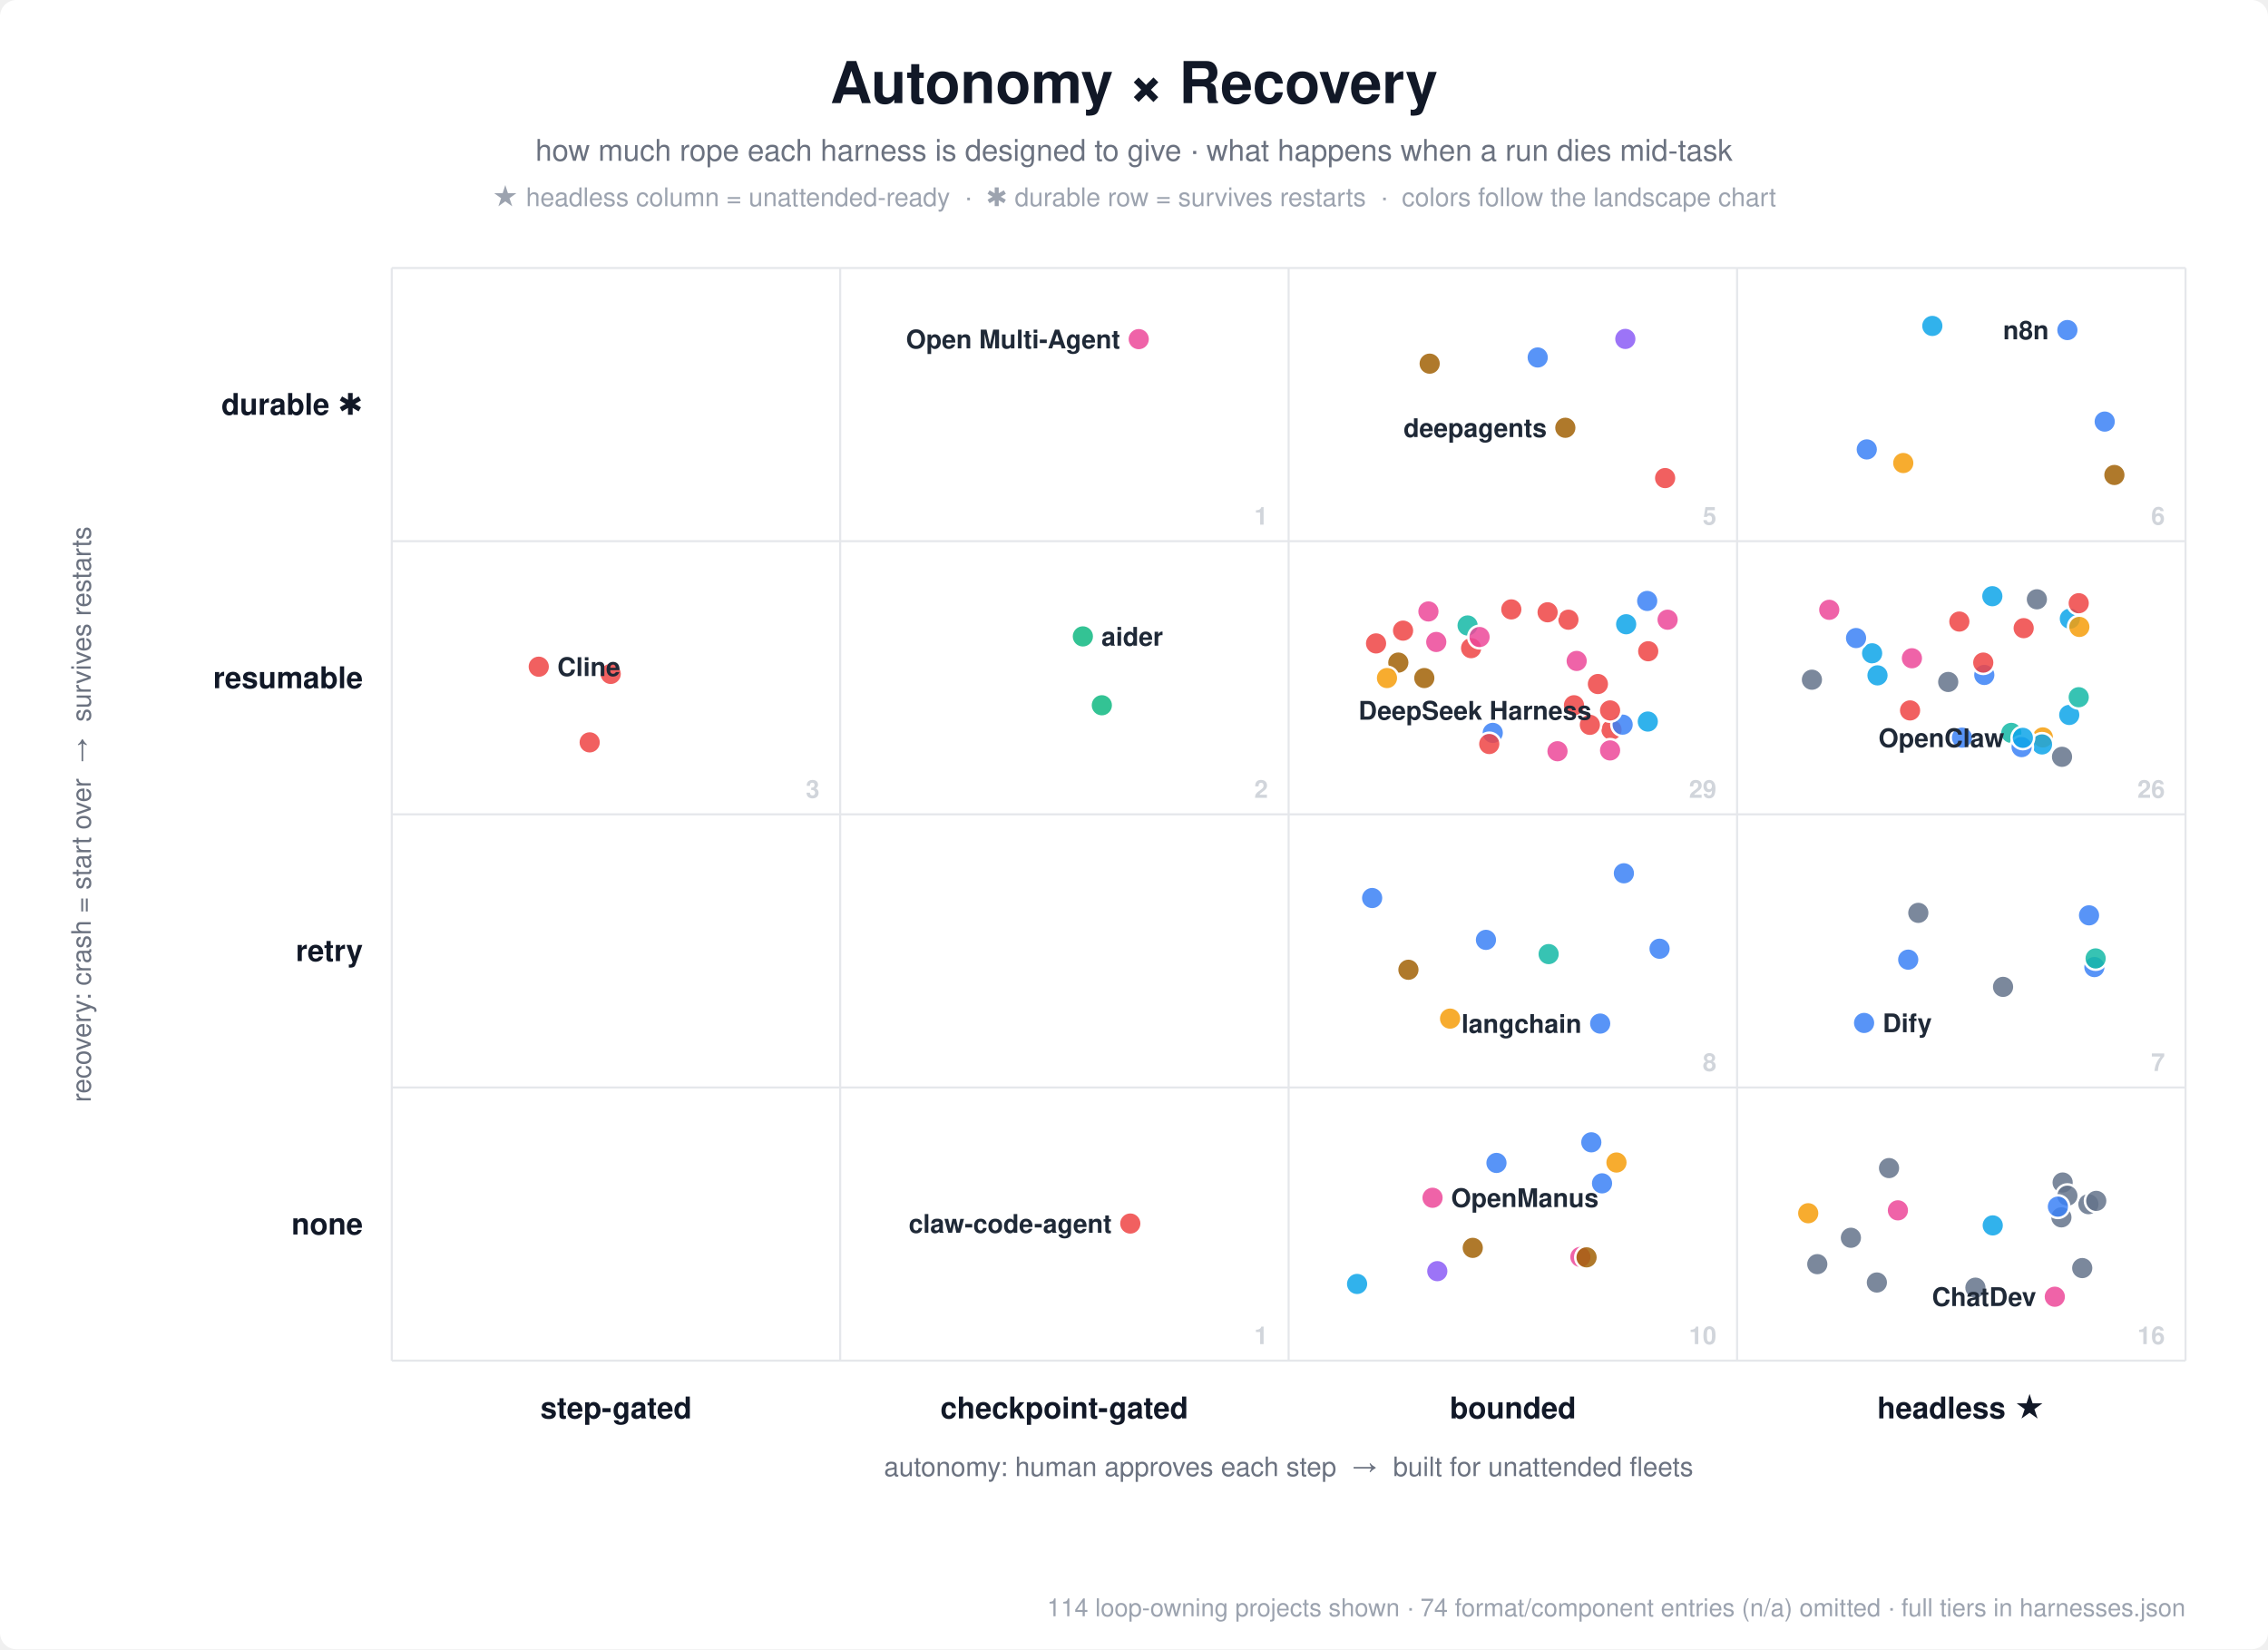
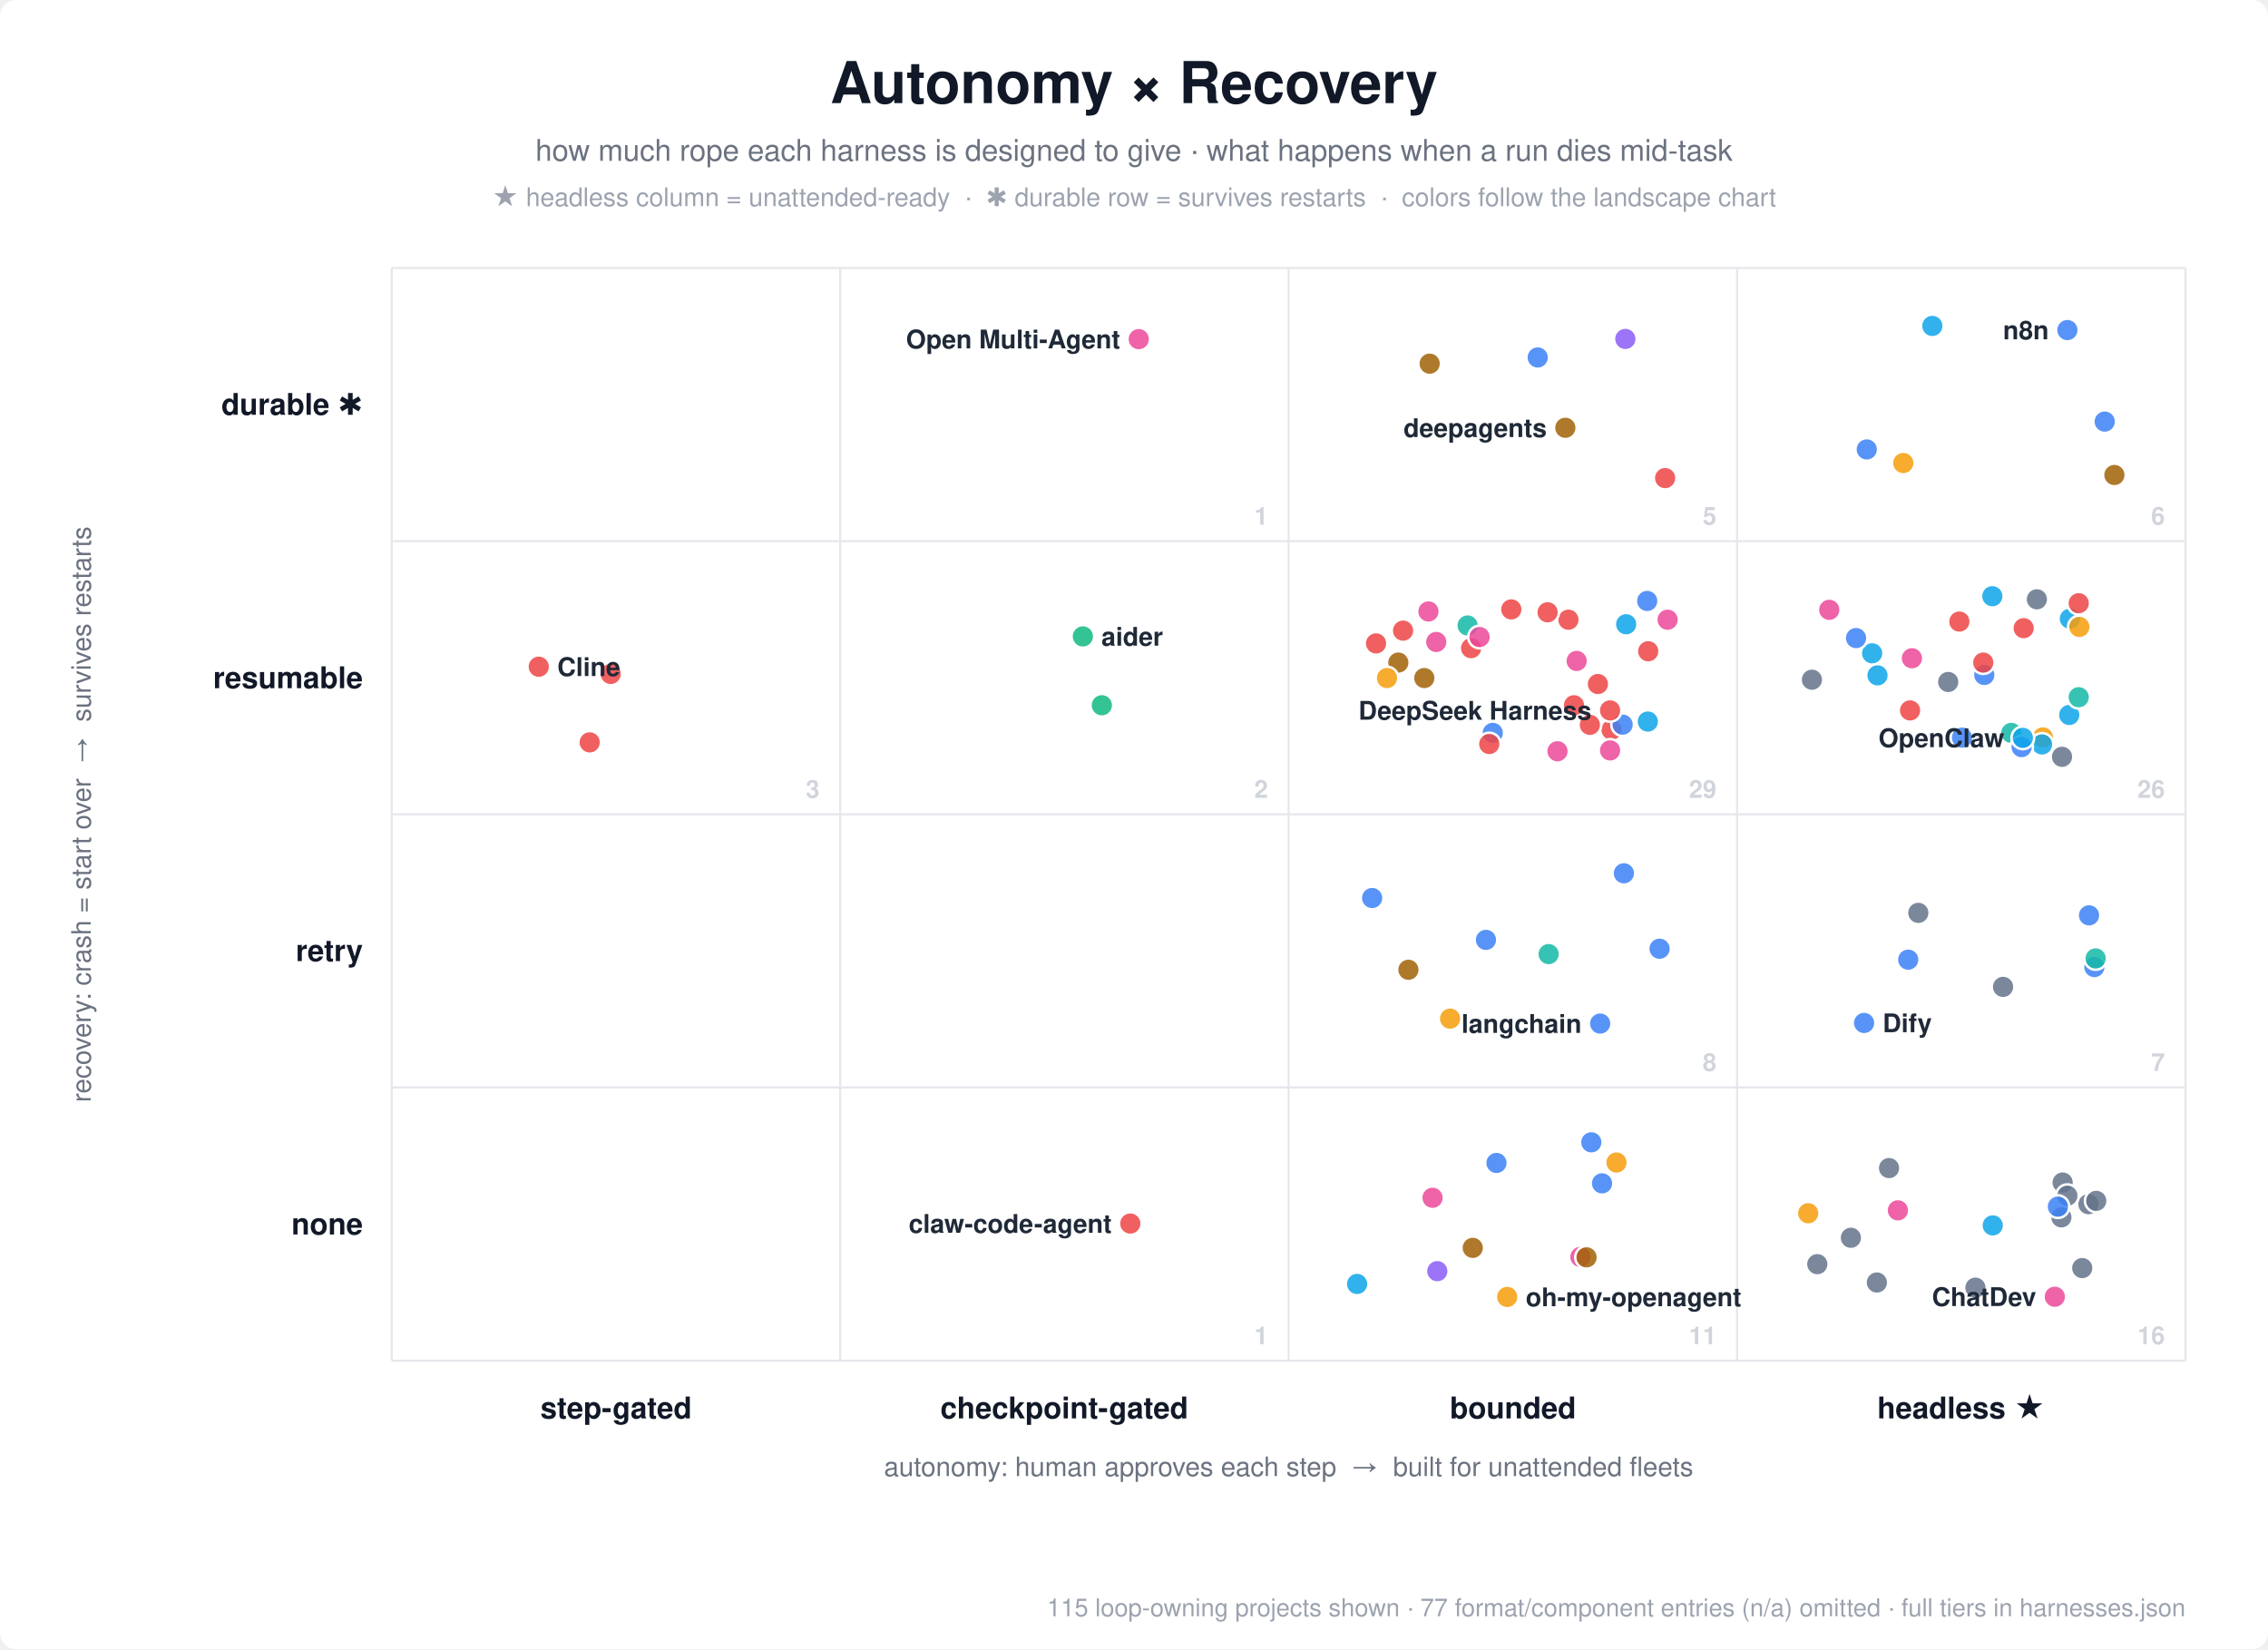
<svg xmlns="http://www.w3.org/2000/svg" viewBox="0 0 1100 800" font-family="-apple-system, 'Segoe UI', Helvetica, Arial, sans-serif">
  <rect width="1100" height="800" fill="#ffffff" rx="8" />
  <text x="550.0" y="50" text-anchor="middle" font-size="28" font-weight="700" fill="#111827">Autonomy × Recovery</text>
  <text x="550.0" y="78" text-anchor="middle" font-size="14.5" fill="#6b7280">how much rope each harness is designed to give · what happens when a run dies mid-task</text>
  <text x="550.0" y="100" text-anchor="middle" font-size="12.5" fill="#9ca3af">★ headless column = unattended-ready  ·  ✱ durable row = survives restarts  ·  colors follow the landscape chart</text>
  <line x1="190.0" y1="130" x2="190.0" y2="660" stroke="#e5e7eb" stroke-width="1" />
  <line x1="407.5" y1="130" x2="407.5" y2="660" stroke="#e5e7eb" stroke-width="1" />
  <line x1="625.0" y1="130" x2="625.0" y2="660" stroke="#e5e7eb" stroke-width="1" />
  <line x1="842.5" y1="130" x2="842.5" y2="660" stroke="#e5e7eb" stroke-width="1" />
  <line x1="1060.0" y1="130" x2="1060.0" y2="660" stroke="#e5e7eb" stroke-width="1" />
  <line x1="190" y1="130.0" x2="1060" y2="130.0" stroke="#e5e7eb" stroke-width="1" />
  <line x1="190" y1="262.5" x2="1060" y2="262.5" stroke="#e5e7eb" stroke-width="1" />
  <line x1="190" y1="395.0" x2="1060" y2="395.0" stroke="#e5e7eb" stroke-width="1" />
  <line x1="190" y1="527.5" x2="1060" y2="527.5" stroke="#e5e7eb" stroke-width="1" />
  <line x1="190" y1="660.0" x2="1060" y2="660.0" stroke="#e5e7eb" stroke-width="1" />
  <text x="298.8" y="688" text-anchor="middle" font-size="14.5" font-weight="600" fill="#111827">step-gated</text>
  <text x="516.2" y="688" text-anchor="middle" font-size="14.5" font-weight="600" fill="#111827">checkpoint-gated</text>
  <text x="733.8" y="688" text-anchor="middle" font-size="14.5" font-weight="600" fill="#111827">bounded</text>
  <text x="951.2" y="688" text-anchor="middle" font-size="14.5" font-weight="600" fill="#111827">headless ★</text>
  <text x="625.0" y="716" text-anchor="middle" font-size="13" fill="#6b7280">autonomy: human approves each step  →  built for unattended fleets</text>
  <text x="176" y="598.8" text-anchor="end" font-size="14.5" font-weight="600" fill="#111827">none</text>
  <text x="176" y="466.2" text-anchor="end" font-size="14.5" font-weight="600" fill="#111827">retry</text>
  <text x="176" y="333.8" text-anchor="end" font-size="14.5" font-weight="600" fill="#111827">resumable</text>
  <text x="176" y="201.2" text-anchor="end" font-size="14.5" font-weight="600" fill="#111827">durable ✱</text>
  <text x="44" y="395" font-size="13" fill="#6b7280" transform="rotate(-90 44 395)" text-anchor="middle">recovery: crash = start over  →  survives restarts</text>
-   <text x="832.5" y="652.0" text-anchor="end" font-size="12" fill="#d1d5db" font-weight="700">10</text>
+   <text x="832.5" y="652.0" text-anchor="end" font-size="12" fill="#d1d5db" font-weight="700">11</text>
  <text x="832.5" y="254.5" text-anchor="end" font-size="12" fill="#d1d5db" font-weight="700">5</text>
  <text x="1050.0" y="387.0" text-anchor="end" font-size="12" fill="#d1d5db" font-weight="700">26</text>
  <text x="832.5" y="387.0" text-anchor="end" font-size="12" fill="#d1d5db" font-weight="700">29</text>
  <text x="397.5" y="387.0" text-anchor="end" font-size="12" fill="#d1d5db" font-weight="700">3</text>
  <text x="615.0" y="652.0" text-anchor="end" font-size="12" fill="#d1d5db" font-weight="700">1</text>
  <text x="832.5" y="519.5" text-anchor="end" font-size="12" fill="#d1d5db" font-weight="700">8</text>
  <text x="1050.0" y="652.0" text-anchor="end" font-size="12" fill="#d1d5db" font-weight="700">16</text>
  <text x="1050.0" y="254.5" text-anchor="end" font-size="12" fill="#d1d5db" font-weight="700">6</text>
  <text x="1050.0" y="519.5" text-anchor="end" font-size="12" fill="#d1d5db" font-weight="700">7</text>
  <text x="615.0" y="254.5" text-anchor="end" font-size="12" fill="#d1d5db" font-weight="700">1</text>
  <text x="615.0" y="387.0" text-anchor="end" font-size="12" fill="#d1d5db" font-weight="700">2</text>
  <circle cx="958.1" cy="624.6" r="5.5" fill="#64748b" fill-opacity="0.85" stroke="#ffffff" stroke-width="1.2" />
  <circle cx="1003.6" cy="346.8" r="5.5" fill="#0ea5e9" fill-opacity="0.85" stroke="#ffffff" stroke-width="1.2" />
  <circle cx="916.2" cy="566.6" r="5.5" fill="#64748b" fill-opacity="0.85" stroke="#ffffff" stroke-width="1.2" />
  <circle cx="897.7" cy="600.4" r="5.5" fill="#64748b" fill-opacity="0.85" stroke="#ffffff" stroke-width="1.2" />
  <circle cx="703.3" cy="494.1" r="5.5" fill="#f59e0b" fill-opacity="0.85" stroke="#ffffff" stroke-width="1.2" />
  <circle cx="807.6" cy="231.9" r="5.5" fill="#ef4444" fill-opacity="0.85" stroke="#ffffff" stroke-width="1.2" />
  <circle cx="1009.9" cy="615.1" r="5.5" fill="#64748b" fill-opacity="0.85" stroke="#ffffff" stroke-width="1.2" />
  <circle cx="711.8" cy="303.4" r="5.5" fill="#14b8a6" fill-opacity="0.85" stroke="#ffffff" stroke-width="1.2" />
  <circle cx="725.8" cy="564.1" r="5.5" fill="#3b82f6" fill-opacity="0.85" stroke="#ffffff" stroke-width="1.2" />
  <circle cx="887.2" cy="295.8" r="5.5" fill="#ec4899" fill-opacity="0.85" stroke="#ffffff" stroke-width="1.2" />
  <circle cx="971.5" cy="478.7" r="5.5" fill="#64748b" fill-opacity="0.85" stroke="#ffffff" stroke-width="1.2" />
  <circle cx="777.0" cy="574.0" r="5.5" fill="#3b82f6" fill-opacity="0.85" stroke="#ffffff" stroke-width="1.2" />
  <circle cx="975.5" cy="355.5" r="5.5" fill="#14b8a6" fill-opacity="0.85" stroke="#ffffff" stroke-width="1.2" />
  <circle cx="784.0" cy="563.9" r="5.5" fill="#f59e0b" fill-opacity="0.85" stroke="#ffffff" stroke-width="1.2" />
  <circle cx="697.1" cy="616.6" r="5.5" fill="#8b5cf6" fill-opacity="0.85" stroke="#ffffff" stroke-width="1.2" />
  <circle cx="781.6" cy="354.0" r="5.5" fill="#ef4444" fill-opacity="0.85" stroke="#ffffff" stroke-width="1.2" />
  <circle cx="548.2" cy="593.5" r="5.5" fill="#ef4444" fill-opacity="0.85" stroke="#ffffff" stroke-width="1.2" />
  <circle cx="877.0" cy="588.5" r="5.5" fill="#f59e0b" fill-opacity="0.85" stroke="#ffffff" stroke-width="1.2" />
  <circle cx="788.3" cy="164.4" r="5.5" fill="#8b5cf6" fill-opacity="0.85" stroke="#ffffff" stroke-width="1.2" />
  <circle cx="714.3" cy="605.3" r="5.5" fill="#a16207" fill-opacity="0.85" stroke="#ffffff" stroke-width="1.2" />
  <circle cx="878.8" cy="329.7" r="5.5" fill="#64748b" fill-opacity="0.85" stroke="#ffffff" stroke-width="1.2" />
  <circle cx="1012.9" cy="584.1" r="5.5" fill="#64748b" fill-opacity="0.85" stroke="#ffffff" stroke-width="1.2" />
  <circle cx="910.3" cy="622.1" r="5.5" fill="#64748b" fill-opacity="0.85" stroke="#ffffff" stroke-width="1.2" />
  <circle cx="930.4" cy="442.8" r="5.5" fill="#64748b" fill-opacity="0.85" stroke="#ffffff" stroke-width="1.2" />
  <circle cx="881.4" cy="613.2" r="5.5" fill="#64748b" fill-opacity="0.85" stroke="#ffffff" stroke-width="1.2" />
  <circle cx="764.7" cy="320.6" r="5.5" fill="#ec4899" fill-opacity="0.85" stroke="#ffffff" stroke-width="1.2" />
  <circle cx="1016.7" cy="582.5" r="5.5" fill="#64748b" fill-opacity="0.85" stroke="#ffffff" stroke-width="1.2" />
  <circle cx="1000.4" cy="573.6" r="5.5" fill="#64748b" fill-opacity="0.85" stroke="#ffffff" stroke-width="1.2" />
  <circle cx="713.5" cy="314.4" r="5.5" fill="#ef4444" fill-opacity="0.85" stroke="#ffffff" stroke-width="1.2" />
  <circle cx="658.2" cy="622.8" r="5.5" fill="#0ea5e9" fill-opacity="0.85" stroke="#ffffff" stroke-width="1.2" />
  <circle cx="733.0" cy="295.6" r="5.5" fill="#ef4444" fill-opacity="0.85" stroke="#ffffff" stroke-width="1.2" />
  <circle cx="1003.9" cy="300.1" r="5.5" fill="#0ea5e9" fill-opacity="0.85" stroke="#ffffff" stroke-width="1.2" />
  <circle cx="1002.7" cy="580.0" r="5.5" fill="#64748b" fill-opacity="0.85" stroke="#ffffff" stroke-width="1.2" />
  <circle cx="1000.1" cy="367.1" r="5.5" fill="#64748b" fill-opacity="0.85" stroke="#ffffff" stroke-width="1.2" />
  <circle cx="798.9" cy="291.5" r="5.5" fill="#3b82f6" fill-opacity="0.85" stroke="#ffffff" stroke-width="1.2" />
  <circle cx="999.8" cy="590.5" r="5.5" fill="#64748b" fill-opacity="0.85" stroke="#ffffff" stroke-width="1.2" />
  <circle cx="678.2" cy="321.4" r="5.5" fill="#a16207" fill-opacity="0.85" stroke="#ffffff" stroke-width="1.2" />
  <circle cx="787.6" cy="423.6" r="5.5" fill="#3b82f6" fill-opacity="0.85" stroke="#ffffff" stroke-width="1.2" />
  <circle cx="998.1" cy="585.3" r="5.5" fill="#3b82f6" fill-opacity="0.85" stroke="#ffffff" stroke-width="1.2" />
  <circle cx="1025.5" cy="230.4" r="5.5" fill="#a16207" fill-opacity="0.85" stroke="#ffffff" stroke-width="1.2" />
  <circle cx="920.5" cy="587.1" r="5.5" fill="#ec4899" fill-opacity="0.85" stroke="#ffffff" stroke-width="1.2" />
  <circle cx="987.9" cy="290.7" r="5.5" fill="#64748b" fill-opacity="0.85" stroke="#ffffff" stroke-width="1.2" />
  <circle cx="923.1" cy="224.6" r="5.5" fill="#f59e0b" fill-opacity="0.85" stroke="#ffffff" stroke-width="1.2" />
  <circle cx="552.3" cy="164.5" r="5.5" fill="#ec4899" fill-opacity="0.85" stroke="#ffffff" stroke-width="1.2" />
  <circle cx="696.6" cy="311.4" r="5.5" fill="#ec4899" fill-opacity="0.85" stroke="#ffffff" stroke-width="1.2" />
  <circle cx="724.0" cy="355.5" r="5.5" fill="#3b82f6" fill-opacity="0.85" stroke="#ffffff" stroke-width="1.2" />
  <circle cx="1015.8" cy="469.1" r="5.5" fill="#3b82f6" fill-opacity="0.85" stroke="#ffffff" stroke-width="1.2" />
  <circle cx="990.8" cy="357.7" r="5.5" fill="#f59e0b" fill-opacity="0.85" stroke="#ffffff" stroke-width="1.2" />
  <circle cx="1016.4" cy="464.9" r="5.5" fill="#14b8a6" fill-opacity="0.85" stroke="#ffffff" stroke-width="1.2" />
  <circle cx="690.8" cy="328.9" r="5.5" fill="#a16207" fill-opacity="0.85" stroke="#ffffff" stroke-width="1.2" />
  <circle cx="766.5" cy="609.7" r="5.5" fill="#ec4899" fill-opacity="0.85" stroke="#ffffff" stroke-width="1.2" />
  <circle cx="672.7" cy="328.9" r="5.5" fill="#f59e0b" fill-opacity="0.85" stroke="#ffffff" stroke-width="1.2" />
  <circle cx="808.8" cy="300.6" r="5.5" fill="#ec4899" fill-opacity="0.85" stroke="#ffffff" stroke-width="1.2" />
  <circle cx="966.5" cy="594.4" r="5.5" fill="#0ea5e9" fill-opacity="0.85" stroke="#ffffff" stroke-width="1.2" />
  <circle cx="717.6" cy="309.0" r="5.5" fill="#ec4899" fill-opacity="0.85" stroke="#ffffff" stroke-width="1.2" />
  <circle cx="951.6" cy="357.8" r="5.5" fill="#3b82f6" fill-opacity="0.85" stroke="#ffffff" stroke-width="1.2" />
  <circle cx="937.2" cy="158.1" r="5.5" fill="#0ea5e9" fill-opacity="0.85" stroke="#ffffff" stroke-width="1.2" />
  <circle cx="799.2" cy="350.0" r="5.5" fill="#0ea5e9" fill-opacity="0.85" stroke="#ffffff" stroke-width="1.2" />
  <circle cx="944.9" cy="330.8" r="5.5" fill="#64748b" fill-opacity="0.85" stroke="#ffffff" stroke-width="1.2" />
  <circle cx="788.7" cy="302.8" r="5.5" fill="#0ea5e9" fill-opacity="0.85" stroke="#ffffff" stroke-width="1.2" />
  <circle cx="990.4" cy="361.1" r="5.5" fill="#0ea5e9" fill-opacity="0.85" stroke="#ffffff" stroke-width="1.2" />
  <circle cx="1008.5" cy="304.1" r="5.5" fill="#f59e0b" fill-opacity="0.85" stroke="#ffffff" stroke-width="1.2" />
  <circle cx="693.4" cy="176.4" r="5.5" fill="#a16207" fill-opacity="0.85" stroke="#ffffff" stroke-width="1.2" />
  <circle cx="980.5" cy="362.4" r="5.5" fill="#3b82f6" fill-opacity="0.85" stroke="#ffffff" stroke-width="1.2" />
  <circle cx="962.4" cy="327.4" r="5.5" fill="#3b82f6" fill-opacity="0.85" stroke="#ffffff" stroke-width="1.2" />
  <circle cx="926.4" cy="344.6" r="5.5" fill="#ef4444" fill-opacity="0.85" stroke="#ffffff" stroke-width="1.2" />
  <circle cx="296.2" cy="326.9" r="5.5" fill="#ef4444" fill-opacity="0.85" stroke="#ffffff" stroke-width="1.2" />
  <circle cx="905.4" cy="218.0" r="5.5" fill="#3b82f6" fill-opacity="0.85" stroke="#ffffff" stroke-width="1.2" />
  <circle cx="771.8" cy="554.1" r="5.5" fill="#3b82f6" fill-opacity="0.85" stroke="#ffffff" stroke-width="1.2" />
  <circle cx="667.4" cy="312.1" r="5.5" fill="#ef4444" fill-opacity="0.85" stroke="#ffffff" stroke-width="1.2" />
  <circle cx="683.1" cy="470.4" r="5.5" fill="#a16207" fill-opacity="0.85" stroke="#ffffff" stroke-width="1.2" />
  <circle cx="286.0" cy="360.1" r="5.5" fill="#ef4444" fill-opacity="0.85" stroke="#ffffff" stroke-width="1.2" />
  <circle cx="961.9" cy="321.4" r="5.5" fill="#ef4444" fill-opacity="0.85" stroke="#ffffff" stroke-width="1.2" />
  <circle cx="720.7" cy="455.9" r="5.5" fill="#3b82f6" fill-opacity="0.85" stroke="#ffffff" stroke-width="1.2" />
  <circle cx="799.4" cy="315.9" r="5.5" fill="#ef4444" fill-opacity="0.85" stroke="#ffffff" stroke-width="1.2" />
  <circle cx="760.7" cy="300.6" r="5.5" fill="#ef4444" fill-opacity="0.85" stroke="#ffffff" stroke-width="1.2" />
  <circle cx="745.8" cy="173.4" r="5.5" fill="#3b82f6" fill-opacity="0.85" stroke="#ffffff" stroke-width="1.2" />
  <circle cx="769.5" cy="609.9" r="5.5" fill="#a16207" fill-opacity="0.85" stroke="#ffffff" stroke-width="1.2" />
  <circle cx="751.1" cy="462.8" r="5.5" fill="#14b8a6" fill-opacity="0.85" stroke="#ffffff" stroke-width="1.2" />
  <circle cx="692.8" cy="296.6" r="5.5" fill="#ec4899" fill-opacity="0.85" stroke="#ffffff" stroke-width="1.2" />
  <circle cx="759.2" cy="207.5" r="5.5" fill="#a16207" fill-opacity="0.85" stroke="#ffffff" stroke-width="1.2" />
  <circle cx="996.6" cy="629.0" r="5.5" fill="#ec4899" fill-opacity="0.85" stroke="#ffffff" stroke-width="1.2" />
  <circle cx="534.4" cy="342.1" r="5.5" fill="#10b981" fill-opacity="0.85" stroke="#ffffff" stroke-width="1.2" />
  <circle cx="722.3" cy="360.9" r="5.5" fill="#ef4444" fill-opacity="0.85" stroke="#ffffff" stroke-width="1.2" />
  <circle cx="908.0" cy="316.9" r="5.5" fill="#0ea5e9" fill-opacity="0.85" stroke="#ffffff" stroke-width="1.2" />
  <circle cx="763.4" cy="342.1" r="5.5" fill="#ef4444" fill-opacity="0.85" stroke="#ffffff" stroke-width="1.2" />
  <circle cx="787.0" cy="351.5" r="5.5" fill="#3b82f6" fill-opacity="0.85" stroke="#ffffff" stroke-width="1.2" />
  <circle cx="1020.8" cy="204.5" r="5.5" fill="#3b82f6" fill-opacity="0.85" stroke="#ffffff" stroke-width="1.2" />
  <circle cx="525.2" cy="308.7" r="5.5" fill="#10b981" fill-opacity="0.85" stroke="#ffffff" stroke-width="1.2" />
  <circle cx="665.5" cy="435.6" r="5.5" fill="#3b82f6" fill-opacity="0.85" stroke="#ffffff" stroke-width="1.2" />
  <circle cx="925.5" cy="465.5" r="5.5" fill="#3b82f6" fill-opacity="0.85" stroke="#ffffff" stroke-width="1.2" />
  <circle cx="1008.2" cy="292.6" r="5.5" fill="#ef4444" fill-opacity="0.85" stroke="#ffffff" stroke-width="1.2" />
  <circle cx="694.8" cy="581.0" r="5.5" fill="#ec4899" fill-opacity="0.85" stroke="#ffffff" stroke-width="1.2" />
  <circle cx="780.9" cy="364.0" r="5.5" fill="#ec4899" fill-opacity="0.85" stroke="#ffffff" stroke-width="1.2" />
  <circle cx="755.4" cy="364.4" r="5.5" fill="#ec4899" fill-opacity="0.85" stroke="#ffffff" stroke-width="1.2" />
  <circle cx="966.3" cy="289.2" r="5.5" fill="#0ea5e9" fill-opacity="0.85" stroke="#ffffff" stroke-width="1.2" />
  <circle cx="680.5" cy="305.9" r="5.5" fill="#ef4444" fill-opacity="0.85" stroke="#ffffff" stroke-width="1.2" />
+   <circle cx="731.0" cy="629.1" r="5.5" fill="#f59e0b" fill-opacity="0.85" stroke="#ffffff" stroke-width="1.2" />
  <circle cx="927.3" cy="319.3" r="5.5" fill="#ec4899" fill-opacity="0.85" stroke="#ffffff" stroke-width="1.2" />
  <circle cx="261.3" cy="323.4" r="5.5" fill="#ef4444" fill-opacity="0.85" stroke="#ffffff" stroke-width="1.2" />
  <circle cx="1008.2" cy="338.2" r="5.5" fill="#14b8a6" fill-opacity="0.85" stroke="#ffffff" stroke-width="1.2" />
  <circle cx="950.3" cy="301.5" r="5.5" fill="#ef4444" fill-opacity="0.85" stroke="#ffffff" stroke-width="1.2" />
  <circle cx="775.0" cy="331.8" r="5.5" fill="#ef4444" fill-opacity="0.85" stroke="#ffffff" stroke-width="1.2" />
  <circle cx="771.1" cy="351.6" r="5.5" fill="#ef4444" fill-opacity="0.85" stroke="#ffffff" stroke-width="1.2" />
  <circle cx="804.9" cy="460.2" r="5.5" fill="#3b82f6" fill-opacity="0.85" stroke="#ffffff" stroke-width="1.2" />
  <circle cx="750.6" cy="297.0" r="5.5" fill="#ef4444" fill-opacity="0.85" stroke="#ffffff" stroke-width="1.2" />
  <circle cx="776.1" cy="496.5" r="5.5" fill="#3b82f6" fill-opacity="0.85" stroke="#ffffff" stroke-width="1.2" />
  <circle cx="1013.2" cy="444.0" r="5.5" fill="#3b82f6" fill-opacity="0.85" stroke="#ffffff" stroke-width="1.2" />
  <circle cx="904.1" cy="496.2" r="5.5" fill="#3b82f6" fill-opacity="0.85" stroke="#ffffff" stroke-width="1.2" />
  <circle cx="900.2" cy="309.5" r="5.5" fill="#3b82f6" fill-opacity="0.85" stroke="#ffffff" stroke-width="1.2" />
  <circle cx="1002.7" cy="160.1" r="5.5" fill="#3b82f6" fill-opacity="0.85" stroke="#ffffff" stroke-width="1.2" />
  <circle cx="981.5" cy="304.7" r="5.5" fill="#ef4444" fill-opacity="0.85" stroke="#ffffff" stroke-width="1.2" />
  <circle cx="910.6" cy="327.6" r="5.5" fill="#0ea5e9" fill-opacity="0.85" stroke="#ffffff" stroke-width="1.2" />
  <circle cx="780.9" cy="344.6" r="5.5" fill="#ef4444" fill-opacity="0.85" stroke="#ffffff" stroke-width="1.2" />
  <circle cx="981.1" cy="357.9" r="5.5" fill="#0ea5e9" fill-opacity="0.85" stroke="#ffffff" stroke-width="1.2" />
-   <text x="703.8" y="585.5" text-anchor="start" font-size="12.5" font-weight="600" fill="#1f2937">OpenManus</text>
+   <text x="740.0" y="633.6" text-anchor="start" font-size="12.5" font-weight="600" fill="#1f2937">oh-my-openagent</text>
  <text x="750.2" y="212.0" text-anchor="end" font-size="12.5" font-weight="600" fill="#1f2937">deepagents</text>
  <text x="972.1" y="362.4" text-anchor="end" font-size="12.5" font-weight="600" fill="#1f2937">OpenClaw</text>
  <text x="771.9" y="349.1" text-anchor="end" font-size="12.5" font-weight="600" fill="#1f2937">DeepSeek Harness</text>
  <text x="270.3" y="327.9" text-anchor="start" font-size="12.5" font-weight="600" fill="#1f2937">Cline</text>
  <text x="539.2" y="598.0" text-anchor="end" font-size="12.5" font-weight="600" fill="#1f2937">claw-code-agent</text>
  <text x="767.1" y="501.0" text-anchor="end" font-size="12.5" font-weight="600" fill="#1f2937">langchain</text>
  <text x="987.6" y="633.5" text-anchor="end" font-size="12.5" font-weight="600" fill="#1f2937">ChatDev</text>
  <text x="993.7" y="164.6" text-anchor="end" font-size="12.5" font-weight="600" fill="#1f2937">n8n</text>
  <text x="913.1" y="500.7" text-anchor="start" font-size="12.5" font-weight="600" fill="#1f2937">Dify</text>
  <text x="543.3" y="169.0" text-anchor="end" font-size="12.5" font-weight="600" fill="#1f2937">Open Multi-Agent</text>
  <text x="534.2" y="313.2" text-anchor="start" font-size="12.5" font-weight="600" fill="#1f2937">aider</text>
-   <text x="1060" y="784" text-anchor="end" font-size="12" fill="#9ca3af">114 loop-owning projects shown · 74 format/component entries (n/a) omitted · full tiers in harnesses.json</text>
+   <text x="1060" y="784" text-anchor="end" font-size="12" fill="#9ca3af">115 loop-owning projects shown · 77 format/component entries (n/a) omitted · full tiers in harnesses.json</text>
</svg>
